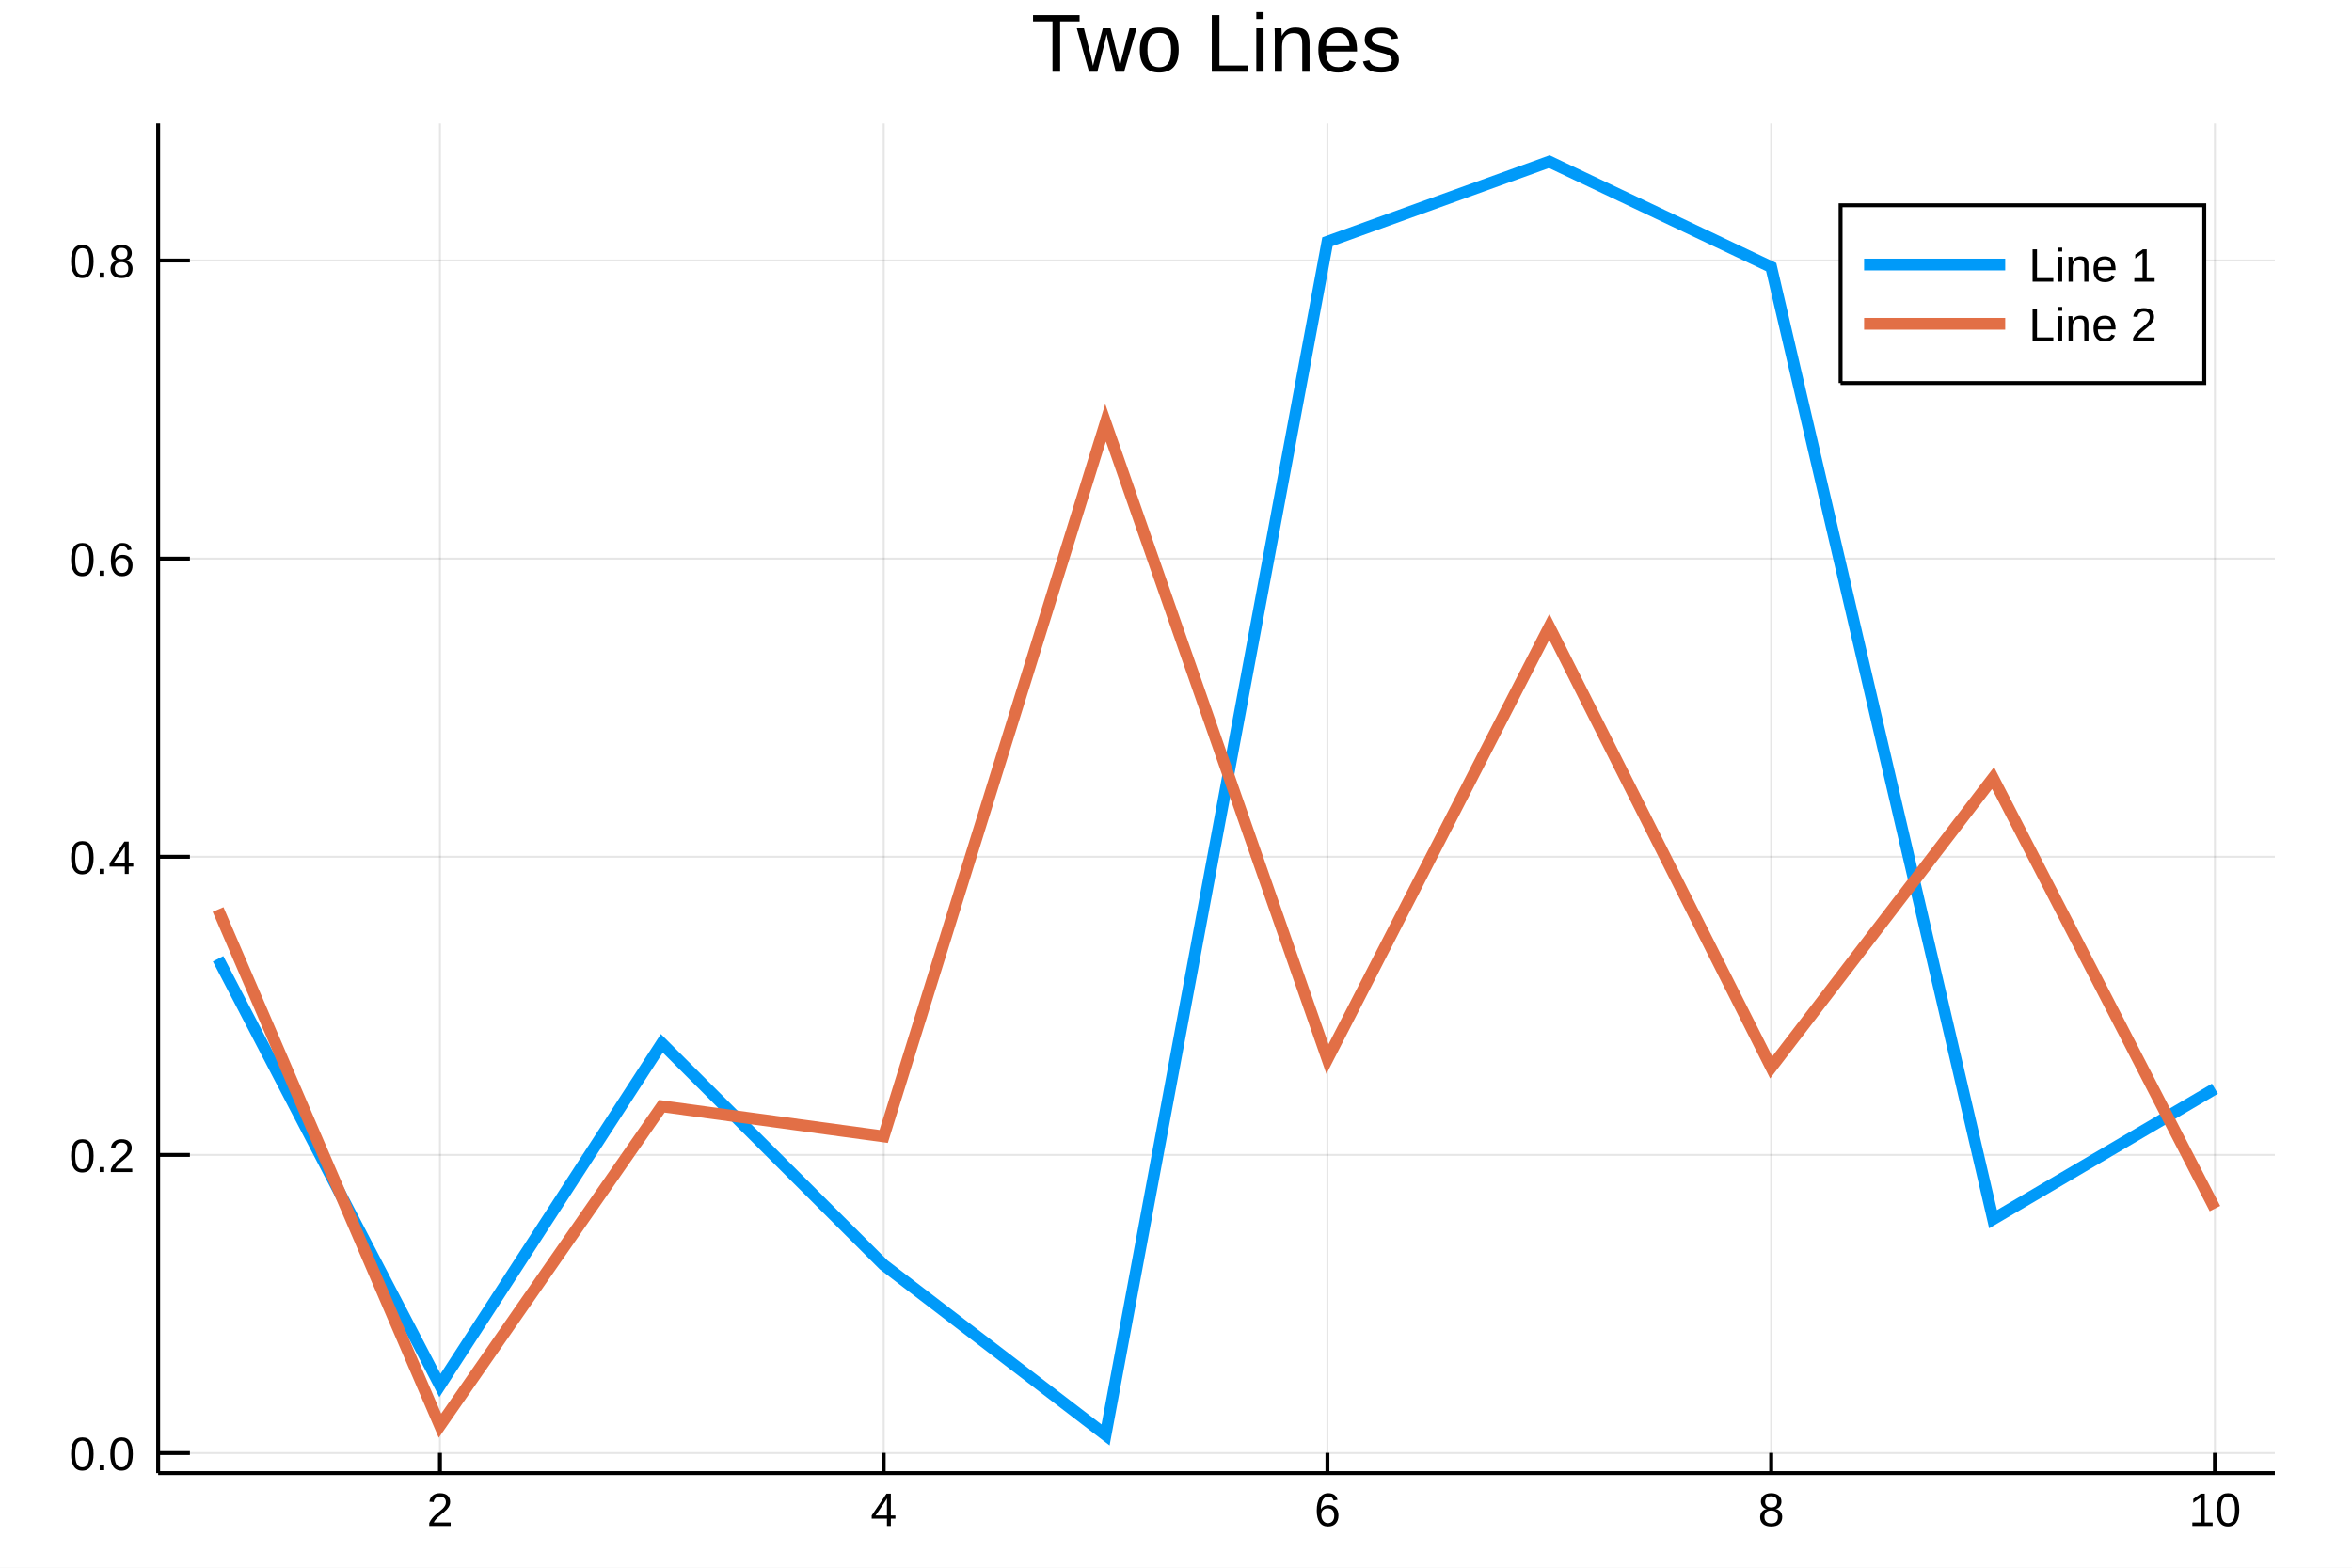
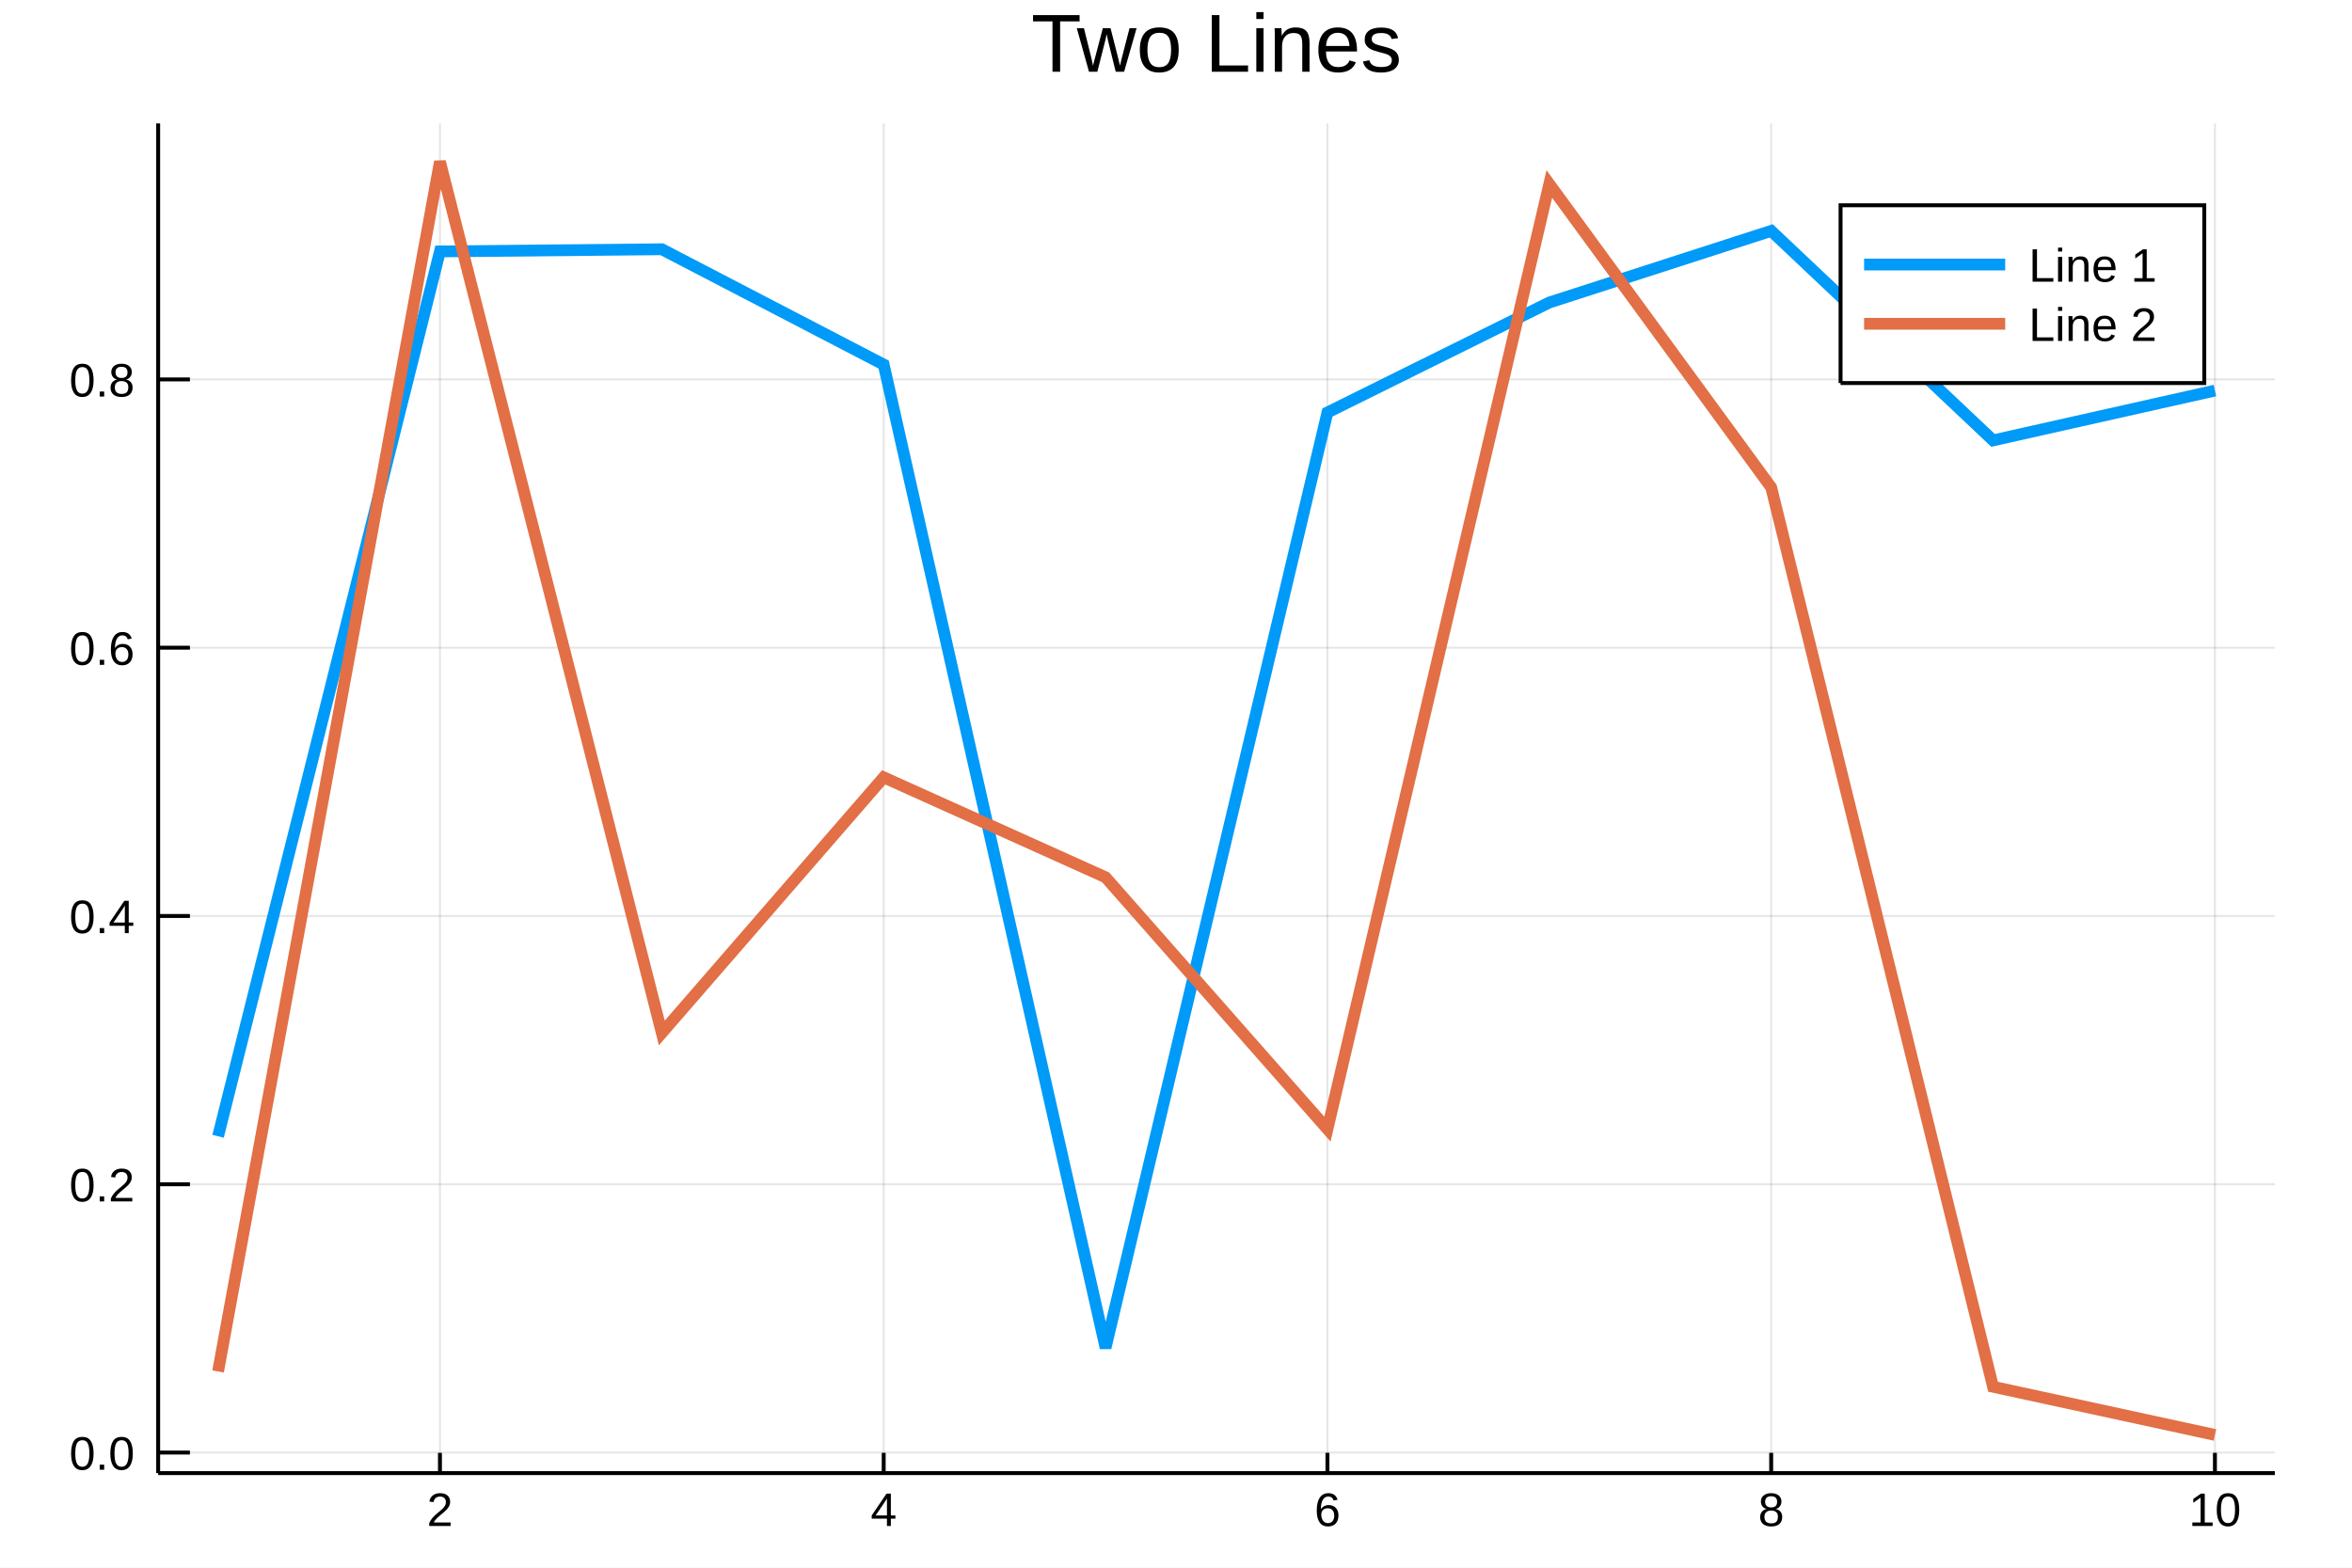
<svg xmlns="http://www.w3.org/2000/svg" width="600" height="400" viewBox="0 0 2400 1600">
  <defs>
-     <clipPath id="clip9800">
+     <clipPath id="clip1500">
      <rect x="0" y="0" width="2000" height="2000" />
    </clipPath>
  </defs>
  <defs>
-     <clipPath id="clip9801">
+     <clipPath id="clip1501">
      <rect x="0" y="0" width="2400" height="1600" />
    </clipPath>
  </defs>
-   <polygon clip-path="url(#clip9801)" points=" 0,1600 2400,1600 2400,0 0,0    " fill="#ffffff" fill-rule="evenodd" fill-opacity="1" />
+   <polygon clip-path="url(#clip1501)" points=" 0,1600 2400,1600 2400,0 0,0    " fill="#ffffff" fill-rule="evenodd" fill-opacity="1" />
  <defs>
-     <clipPath id="clip9802">
+     <clipPath id="clip1502">
      <rect x="480" y="0" width="1681" height="1600" />
    </clipPath>
  </defs>
-   <polygon clip-path="url(#clip9801)" points=" 161.394,1503.47 2321.26,1503.47 2321.26,125.984 161.394,125.984    " fill="#ffffff" fill-rule="evenodd" fill-opacity="1" />
+   <polygon clip-path="url(#clip1501)" points=" 161.394,1503.47 2321.26,1503.47 2321.26,125.984 161.394,125.984    " fill="#ffffff" fill-rule="evenodd" fill-opacity="1" />
  <defs>
-     <clipPath id="clip9803">
+     <clipPath id="clip1503">
      <rect x="161" y="125" width="2161" height="1378" />
    </clipPath>
  </defs>
-   <polyline clip-path="url(#clip9803)" style="stroke:#000000; stroke-width:2; stroke-opacity:0.1; fill:none" points="   448.923,1503.47 448.923,125.984    " />
-   <polyline clip-path="url(#clip9803)" style="stroke:#000000; stroke-width:2; stroke-opacity:0.1; fill:none" points="   901.725,1503.47 901.725,125.984    " />
-   <polyline clip-path="url(#clip9803)" style="stroke:#000000; stroke-width:2; stroke-opacity:0.1; fill:none" points="   1354.53,1503.47 1354.53,125.984    " />
-   <polyline clip-path="url(#clip9803)" style="stroke:#000000; stroke-width:2; stroke-opacity:0.1; fill:none" points="   1807.33,1503.47 1807.33,125.984    " />
-   <polyline clip-path="url(#clip9803)" style="stroke:#000000; stroke-width:2; stroke-opacity:0.1; fill:none" points="   2260.13,1503.47 2260.13,125.984    " />
-   <polyline clip-path="url(#clip9803)" style="stroke:#000000; stroke-width:2; stroke-opacity:0.1; fill:none" points="   161.394,1483.01 2321.26,1483.01    " />
-   <polyline clip-path="url(#clip9803)" style="stroke:#000000; stroke-width:2; stroke-opacity:0.1; fill:none" points="   161.394,1178.73 2321.26,1178.73    " />
-   <polyline clip-path="url(#clip9803)" style="stroke:#000000; stroke-width:2; stroke-opacity:0.1; fill:none" points="   161.394,874.448 2321.26,874.448    " />
-   <polyline clip-path="url(#clip9803)" style="stroke:#000000; stroke-width:2; stroke-opacity:0.1; fill:none" points="   161.394,570.165 2321.26,570.165    " />
-   <polyline clip-path="url(#clip9803)" style="stroke:#000000; stroke-width:2; stroke-opacity:0.1; fill:none" points="   161.394,265.881 2321.26,265.881    " />
-   <polyline clip-path="url(#clip9801)" style="stroke:#000000; stroke-width:4; stroke-opacity:1; fill:none" points="   161.394,1503.47 2321.26,1503.47    " />
-   <polyline clip-path="url(#clip9801)" style="stroke:#000000; stroke-width:4; stroke-opacity:1; fill:none" points="   161.394,1503.47 161.394,125.984    " />
-   <polyline clip-path="url(#clip9801)" style="stroke:#000000; stroke-width:4; stroke-opacity:1; fill:none" points="   448.923,1503.47 448.923,1482.81    " />
-   <polyline clip-path="url(#clip9801)" style="stroke:#000000; stroke-width:4; stroke-opacity:1; fill:none" points="   901.725,1503.47 901.725,1482.81    " />
-   <polyline clip-path="url(#clip9801)" style="stroke:#000000; stroke-width:4; stroke-opacity:1; fill:none" points="   1354.53,1503.47 1354.53,1482.81    " />
-   <polyline clip-path="url(#clip9801)" style="stroke:#000000; stroke-width:4; stroke-opacity:1; fill:none" points="   1807.33,1503.47 1807.33,1482.81    " />
-   <polyline clip-path="url(#clip9801)" style="stroke:#000000; stroke-width:4; stroke-opacity:1; fill:none" points="   2260.13,1503.47 2260.13,1482.81    " />
-   <polyline clip-path="url(#clip9801)" style="stroke:#000000; stroke-width:4; stroke-opacity:1; fill:none" points="   161.394,1483.01 193.792,1483.01    " />
-   <polyline clip-path="url(#clip9801)" style="stroke:#000000; stroke-width:4; stroke-opacity:1; fill:none" points="   161.394,1178.73 193.792,1178.73    " />
-   <polyline clip-path="url(#clip9801)" style="stroke:#000000; stroke-width:4; stroke-opacity:1; fill:none" points="   161.394,874.448 193.792,874.448    " />
-   <polyline clip-path="url(#clip9801)" style="stroke:#000000; stroke-width:4; stroke-opacity:1; fill:none" points="   161.394,570.165 193.792,570.165    " />
-   <polyline clip-path="url(#clip9801)" style="stroke:#000000; stroke-width:4; stroke-opacity:1; fill:none" points="   161.394,265.881 193.792,265.881    " />
-   <g clip-path="url(#clip9801)">
+   <polyline clip-path="url(#clip1503)" style="stroke:#000000; stroke-width:2; stroke-opacity:0.1; fill:none" points="   448.923,1503.47 448.923,125.984    " />
+   <polyline clip-path="url(#clip1503)" style="stroke:#000000; stroke-width:2; stroke-opacity:0.1; fill:none" points="   901.725,1503.47 901.725,125.984    " />
+   <polyline clip-path="url(#clip1503)" style="stroke:#000000; stroke-width:2; stroke-opacity:0.1; fill:none" points="   1354.53,1503.47 1354.53,125.984    " />
+   <polyline clip-path="url(#clip1503)" style="stroke:#000000; stroke-width:2; stroke-opacity:0.1; fill:none" points="   1807.33,1503.47 1807.33,125.984    " />
+   <polyline clip-path="url(#clip1503)" style="stroke:#000000; stroke-width:2; stroke-opacity:0.1; fill:none" points="   2260.13,1503.47 2260.13,125.984    " />
+   <polyline clip-path="url(#clip1503)" style="stroke:#000000; stroke-width:2; stroke-opacity:0.1; fill:none" points="   161.394,1482.5 2321.26,1482.5    " />
+   <polyline clip-path="url(#clip1503)" style="stroke:#000000; stroke-width:2; stroke-opacity:0.1; fill:none" points="   161.394,1208.68 2321.26,1208.68    " />
+   <polyline clip-path="url(#clip1503)" style="stroke:#000000; stroke-width:2; stroke-opacity:0.1; fill:none" points="   161.394,934.866 2321.26,934.866    " />
+   <polyline clip-path="url(#clip1503)" style="stroke:#000000; stroke-width:2; stroke-opacity:0.1; fill:none" points="   161.394,661.051 2321.26,661.051    " />
+   <polyline clip-path="url(#clip1503)" style="stroke:#000000; stroke-width:2; stroke-opacity:0.1; fill:none" points="   161.394,387.236 2321.26,387.236    " />
+   <polyline clip-path="url(#clip1501)" style="stroke:#000000; stroke-width:4; stroke-opacity:1; fill:none" points="   161.394,1503.47 2321.26,1503.47    " />
+   <polyline clip-path="url(#clip1501)" style="stroke:#000000; stroke-width:4; stroke-opacity:1; fill:none" points="   161.394,1503.47 161.394,125.984    " />
+   <polyline clip-path="url(#clip1501)" style="stroke:#000000; stroke-width:4; stroke-opacity:1; fill:none" points="   448.923,1503.47 448.923,1482.81    " />
+   <polyline clip-path="url(#clip1501)" style="stroke:#000000; stroke-width:4; stroke-opacity:1; fill:none" points="   901.725,1503.47 901.725,1482.81    " />
+   <polyline clip-path="url(#clip1501)" style="stroke:#000000; stroke-width:4; stroke-opacity:1; fill:none" points="   1354.53,1503.47 1354.53,1482.81    " />
+   <polyline clip-path="url(#clip1501)" style="stroke:#000000; stroke-width:4; stroke-opacity:1; fill:none" points="   1807.33,1503.47 1807.33,1482.81    " />
+   <polyline clip-path="url(#clip1501)" style="stroke:#000000; stroke-width:4; stroke-opacity:1; fill:none" points="   2260.13,1503.47 2260.13,1482.81    " />
+   <polyline clip-path="url(#clip1501)" style="stroke:#000000; stroke-width:4; stroke-opacity:1; fill:none" points="   161.394,1482.5 193.792,1482.5    " />
+   <polyline clip-path="url(#clip1501)" style="stroke:#000000; stroke-width:4; stroke-opacity:1; fill:none" points="   161.394,1208.68 193.792,1208.68    " />
+   <polyline clip-path="url(#clip1501)" style="stroke:#000000; stroke-width:4; stroke-opacity:1; fill:none" points="   161.394,934.866 193.792,934.866    " />
+   <polyline clip-path="url(#clip1501)" style="stroke:#000000; stroke-width:4; stroke-opacity:1; fill:none" points="   161.394,661.051 193.792,661.051    " />
+   <polyline clip-path="url(#clip1501)" style="stroke:#000000; stroke-width:4; stroke-opacity:1; fill:none" points="   161.394,387.236 193.792,387.236    " />
+   <g clip-path="url(#clip1501)">
    <text style="fill:#000000; fill-opacity:1; font-family:Arial,Helvetica Neue,Helvetica,sans-serif; font-size:48px; text-anchor:middle;" transform="rotate(0, 448.923, 1557.47)" x="448.923" y="1557.47">2</text>
  </g>
-   <g clip-path="url(#clip9801)">
+   <g clip-path="url(#clip1501)">
    <text style="fill:#000000; fill-opacity:1; font-family:Arial,Helvetica Neue,Helvetica,sans-serif; font-size:48px; text-anchor:middle;" transform="rotate(0, 901.725, 1557.47)" x="901.725" y="1557.47">4</text>
  </g>
-   <g clip-path="url(#clip9801)">
+   <g clip-path="url(#clip1501)">
    <text style="fill:#000000; fill-opacity:1; font-family:Arial,Helvetica Neue,Helvetica,sans-serif; font-size:48px; text-anchor:middle;" transform="rotate(0, 1354.53, 1557.47)" x="1354.53" y="1557.47">6</text>
  </g>
-   <g clip-path="url(#clip9801)">
+   <g clip-path="url(#clip1501)">
    <text style="fill:#000000; fill-opacity:1; font-family:Arial,Helvetica Neue,Helvetica,sans-serif; font-size:48px; text-anchor:middle;" transform="rotate(0, 1807.33, 1557.47)" x="1807.33" y="1557.47">8</text>
  </g>
-   <g clip-path="url(#clip9801)">
+   <g clip-path="url(#clip1501)">
    <text style="fill:#000000; fill-opacity:1; font-family:Arial,Helvetica Neue,Helvetica,sans-serif; font-size:48px; text-anchor:middle;" transform="rotate(0, 2260.13, 1557.47)" x="2260.13" y="1557.47">10</text>
  </g>
-   <g clip-path="url(#clip9801)">
-     <text style="fill:#000000; fill-opacity:1; font-family:Arial,Helvetica Neue,Helvetica,sans-serif; font-size:48px; text-anchor:end;" transform="rotate(0, 137.394, 1500.51)" x="137.394" y="1500.51">0.0</text>
+   <g clip-path="url(#clip1501)">
+     <text style="fill:#000000; fill-opacity:1; font-family:Arial,Helvetica Neue,Helvetica,sans-serif; font-size:48px; text-anchor:end;" transform="rotate(0, 137.394, 1500)" x="137.394" y="1500">0.0</text>
  </g>
-   <g clip-path="url(#clip9801)">
-     <text style="fill:#000000; fill-opacity:1; font-family:Arial,Helvetica Neue,Helvetica,sans-serif; font-size:48px; text-anchor:end;" transform="rotate(0, 137.394, 1196.23)" x="137.394" y="1196.23">0.2</text>
+   <g clip-path="url(#clip1501)">
+     <text style="fill:#000000; fill-opacity:1; font-family:Arial,Helvetica Neue,Helvetica,sans-serif; font-size:48px; text-anchor:end;" transform="rotate(0, 137.394, 1226.18)" x="137.394" y="1226.18">0.2</text>
  </g>
-   <g clip-path="url(#clip9801)">
-     <text style="fill:#000000; fill-opacity:1; font-family:Arial,Helvetica Neue,Helvetica,sans-serif; font-size:48px; text-anchor:end;" transform="rotate(0, 137.394, 891.948)" x="137.394" y="891.948">0.4</text>
+   <g clip-path="url(#clip1501)">
+     <text style="fill:#000000; fill-opacity:1; font-family:Arial,Helvetica Neue,Helvetica,sans-serif; font-size:48px; text-anchor:end;" transform="rotate(0, 137.394, 952.366)" x="137.394" y="952.366">0.4</text>
  </g>
-   <g clip-path="url(#clip9801)">
-     <text style="fill:#000000; fill-opacity:1; font-family:Arial,Helvetica Neue,Helvetica,sans-serif; font-size:48px; text-anchor:end;" transform="rotate(0, 137.394, 587.665)" x="137.394" y="587.665">0.6</text>
+   <g clip-path="url(#clip1501)">
+     <text style="fill:#000000; fill-opacity:1; font-family:Arial,Helvetica Neue,Helvetica,sans-serif; font-size:48px; text-anchor:end;" transform="rotate(0, 137.394, 678.551)" x="137.394" y="678.551">0.6</text>
  </g>
-   <g clip-path="url(#clip9801)">
-     <text style="fill:#000000; fill-opacity:1; font-family:Arial,Helvetica Neue,Helvetica,sans-serif; font-size:48px; text-anchor:end;" transform="rotate(0, 137.394, 283.381)" x="137.394" y="283.381">0.8</text>
+   <g clip-path="url(#clip1501)">
+     <text style="fill:#000000; fill-opacity:1; font-family:Arial,Helvetica Neue,Helvetica,sans-serif; font-size:48px; text-anchor:end;" transform="rotate(0, 137.394, 404.736)" x="137.394" y="404.736">0.8</text>
  </g>
-   <g clip-path="url(#clip9801)">
+   <g clip-path="url(#clip1501)">
    <text style="fill:#000000; fill-opacity:1; font-family:Arial,Helvetica Neue,Helvetica,sans-serif; font-size:84px; text-anchor:middle;" transform="rotate(0, 1241.33, 73.2)" x="1241.33" y="73.2">Two Lines</text>
  </g>
-   <polyline clip-path="url(#clip9803)" style="stroke:#009af9; stroke-width:12; stroke-opacity:1; fill:none" points="   222.522,978.551 448.923,1414.04 675.324,1064.83 901.725,1290.96 1128.13,1464.49 1354.53,246.711 1580.93,164.97 1807.33,272.555 2033.73,1244.34 2260.13,1111.13       " />
-   <polyline clip-path="url(#clip9803)" style="stroke:#e26f46; stroke-width:12; stroke-opacity:1; fill:none" points="   222.522,928.243 448.923,1455.07 675.324,1129.05 901.725,1159.88 1128.13,431.502 1354.53,1080.89 1580.93,639.764 1807.33,1089.44 2033.73,794.076 2260.13,1233.5       " />
-   <polygon clip-path="url(#clip9801)" points=" 1878.14,390.944 2249.26,390.944 2249.26,209.504 1878.14,209.504    " fill="#ffffff" fill-rule="evenodd" fill-opacity="1" />
-   <polyline clip-path="url(#clip9801)" style="stroke:#000000; stroke-width:4; stroke-opacity:1; fill:none" points="   1878.14,390.944 2249.26,390.944 2249.26,209.504 1878.14,209.504 1878.14,390.944    " />
-   <polyline clip-path="url(#clip9801)" style="stroke:#009af9; stroke-width:12; stroke-opacity:1; fill:none" points="   1902.14,269.984 2046.14,269.984    " />
-   <g clip-path="url(#clip9801)">
+   <polyline clip-path="url(#clip1503)" style="stroke:#009af9; stroke-width:12; stroke-opacity:1; fill:none" points="   222.522,1159.69 448.923,256.6 675.324,254.389 901.725,372.096 1128.13,1375.61 1354.53,420.985 1580.93,308.736 1807.33,235.635 2033.73,449.465 2260.13,398.61       " />
+   <polyline clip-path="url(#clip1503)" style="stroke:#e26f46; stroke-width:12; stroke-opacity:1; fill:none" points="   222.522,1399.73 448.923,164.97 675.324,1054.24 901.725,793.356 1128.13,895.375 1354.53,1152.39 1580.93,187.779 1807.33,497.445 2033.73,1415.34 2260.13,1464.49       " />
+   <polygon clip-path="url(#clip1501)" points=" 1878.14,390.944 2249.26,390.944 2249.26,209.504 1878.14,209.504    " fill="#ffffff" fill-rule="evenodd" fill-opacity="1" />
+   <polyline clip-path="url(#clip1501)" style="stroke:#000000; stroke-width:4; stroke-opacity:1; fill:none" points="   1878.14,390.944 2249.26,390.944 2249.26,209.504 1878.14,209.504 1878.14,390.944    " />
+   <polyline clip-path="url(#clip1501)" style="stroke:#009af9; stroke-width:12; stroke-opacity:1; fill:none" points="   1902.14,269.984 2046.14,269.984    " />
+   <g clip-path="url(#clip1501)">
    <text style="fill:#000000; fill-opacity:1; font-family:Arial,Helvetica Neue,Helvetica,sans-serif; font-size:48px; text-anchor:start;" transform="rotate(0, 2070.14, 287.484)" x="2070.14" y="287.484">Line 1</text>
  </g>
-   <polyline clip-path="url(#clip9801)" style="stroke:#e26f46; stroke-width:12; stroke-opacity:1; fill:none" points="   1902.14,330.464 2046.14,330.464    " />
-   <g clip-path="url(#clip9801)">
+   <polyline clip-path="url(#clip1501)" style="stroke:#e26f46; stroke-width:12; stroke-opacity:1; fill:none" points="   1902.14,330.464 2046.14,330.464    " />
+   <g clip-path="url(#clip1501)">
    <text style="fill:#000000; fill-opacity:1; font-family:Arial,Helvetica Neue,Helvetica,sans-serif; font-size:48px; text-anchor:start;" transform="rotate(0, 2070.14, 347.964)" x="2070.14" y="347.964">Line 2</text>
  </g>
</svg>
